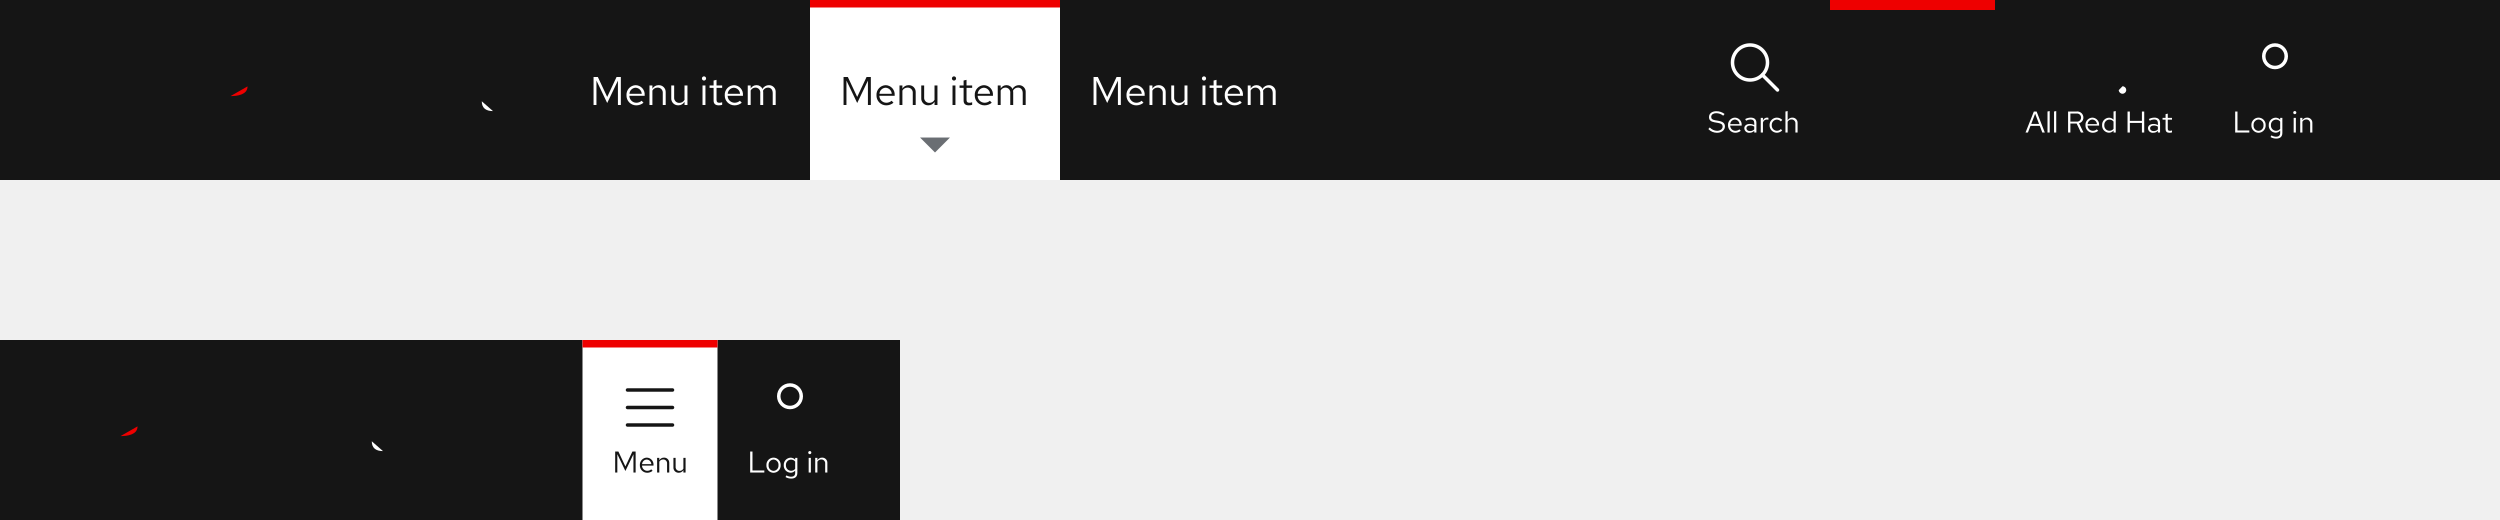
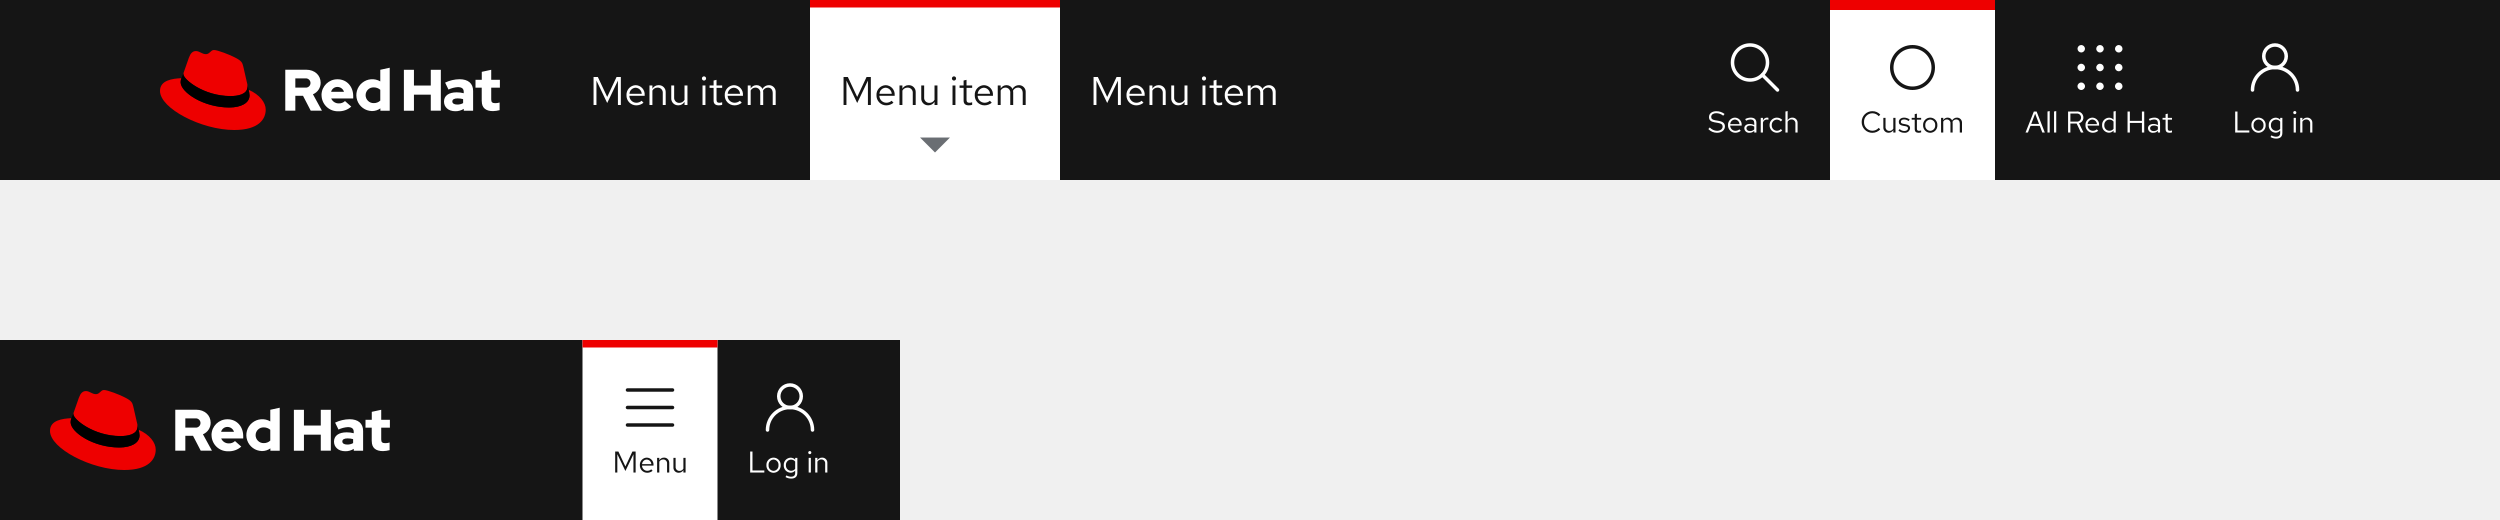
<svg xmlns="http://www.w3.org/2000/svg" width="1000" height="208" viewBox="0 0 1000 208">
  <defs>
    <style>.a{fill:#151515;}.b,.d,.e,.g,.h{fill:none;}.c{fill:#fff;}.d,.h{stroke:#fff;stroke-miterlimit:10;}.d,.e{stroke-linecap:round;}.d,.e,.g,.h{stroke-width:1.4px;}.e,.g{stroke:#151515;}.f{fill:#e00;}.i{fill:#6a6e73;}.j{stroke:none;}</style>
  </defs>
-   <path class="a" d="M0,136H360v72H0Z" />
-   <path class="b" d="M299,176h33v18H299Z" />
-   <path class="c" d="M1.068,0H6.732V-.816H1.992V-8.4H1.068ZM7.56-2.928A2.9,2.9,0,0,0,10.4.12a2.9,2.9,0,0,0,2.868-3.048A2.884,2.884,0,0,0,10.4-5.952,2.879,2.879,0,0,0,7.56-2.928Zm4.836.012A2.067,2.067,0,0,1,10.4-.66,2.057,2.057,0,0,1,8.436-2.916,2.075,2.075,0,0,1,10.4-5.184,2.078,2.078,0,0,1,12.4-2.916Zm4.812,3a2.365,2.365,0,0,0,1.86-.852v.96c0,.984-.576,1.5-1.632,1.5a3.813,3.813,0,0,1-1.86-.54l-.372.672a4.558,4.558,0,0,0,2.28.612c1.584,0,2.46-.792,2.46-2.256V-5.856H19.08v.744a2.417,2.417,0,0,0-1.824-.816A2.853,2.853,0,0,0,14.5-2.916,2.835,2.835,0,0,0,17.208.084ZM15.372-2.928a2.081,2.081,0,0,1,2.04-2.232,2.11,2.11,0,0,1,1.656.78v2.916a2.023,2.023,0,0,1-1.656.78A2.092,2.092,0,0,1,15.372-2.928Zm9.54-4.4a.622.622,0,0,0,.624-.636.62.62,0,0,0-.624-.624.62.62,0,0,0-.624.624A.622.622,0,0,0,24.912-7.332Zm.432,1.476h-.876V0h.876ZM27.084,0h.876V-4.32a1.74,1.74,0,0,1,1.536-.9,1.518,1.518,0,0,1,1.572,1.68V0h.876V-3.792a2.041,2.041,0,0,0-2.112-2.16A2.11,2.11,0,0,0,27.96-4.9v-.96h-.876Z" transform="translate(299 189)" />
-   <g transform="translate(307 154)">
-     <path class="d" d="M0,18" />
-     <circle class="d" cx="4.5" cy="4.5" r="4.5" transform="translate(4.5)" />
+   <g transform="translate(-360 -2362)">
+     <g transform="translate(0 2277)">
+       <rect class="a" width="360" height="72" transform="translate(360 221)" />
+       <g transform="translate(-465 5)">
+         <g transform="translate(0 -5)">
+           <rect class="b" width="33" height="18" transform="translate(1124 261)" />
+           <path class="c" d="M1.068,0H6.732V-.816H1.992V-8.4H1.068ZM7.56-2.928A2.9,2.9,0,0,0,10.4.12a2.9,2.9,0,0,0,2.868-3.048A2.884,2.884,0,0,0,10.4-5.952,2.879,2.879,0,0,0,7.56-2.928Zm4.836.012A2.067,2.067,0,0,1,10.4-.66,2.057,2.057,0,0,1,8.436-2.916,2.075,2.075,0,0,1,10.4-5.184,2.078,2.078,0,0,1,12.4-2.916Zm4.812,3a2.365,2.365,0,0,0,1.86-.852v.96c0,.984-.576,1.5-1.632,1.5a3.813,3.813,0,0,1-1.86-.54l-.372.672a4.558,4.558,0,0,0,2.28.612c1.584,0,2.46-.792,2.46-2.256V-5.856H19.08v.744a2.417,2.417,0,0,0-1.824-.816A2.853,2.853,0,0,0,14.5-2.916,2.835,2.835,0,0,0,17.208.084ZM15.372-2.928a2.081,2.081,0,0,1,2.04-2.232,2.11,2.11,0,0,1,1.656.78v2.916a2.023,2.023,0,0,1-1.656.78A2.092,2.092,0,0,1,15.372-2.928Zm9.54-4.4a.622.622,0,0,0,.624-.636.62.62,0,0,0-.624-.624.62.62,0,0,0-.624.624A.622.622,0,0,0,24.912-7.332Zm.432,1.476h-.876V0h.876ZM27.084,0h.876V-4.32a1.74,1.74,0,0,1,1.536-.9,1.518,1.518,0,0,1,1.572,1.68V0h.876V-3.792a2.041,2.041,0,0,0-2.112-2.16A2.11,2.11,0,0,0,27.96-4.9v-.96h-.876Z" transform="translate(1124 274)" />
+         </g>
+         <g transform="translate(1132 234)">
+           <path class="d" d="M0,18a9,9,0,0,1,18,0" />
+           <circle class="d" cx="4.5" cy="4.5" r="4.5" transform="translate(4.5)" />
+         </g>
+       </g>
+       <g transform="translate(-1)">
+         <rect class="c" width="54" height="72" transform="translate(594 221)" />
+         <g transform="translate(-518 5)">
+           <g transform="translate(0 -5)">
+             <rect class="b" width="30" height="18" transform="translate(1124 261)" />
+             <path class="a" d="M5.16-.6,8.376-7.308V0h.876V-8.4H7.968L5.16-2.424,2.352-8.4H1.068V0h.864V-7.332Zm5.784-2.328a2.93,2.93,0,0,0,2.9,3.036,3.373,3.373,0,0,0,2.2-.78l-.552-.6a2.393,2.393,0,0,1-1.608.6,2.108,2.108,0,0,1-2.076-2.076h4.6V-3a2.774,2.774,0,0,0-2.688-2.952A2.859,2.859,0,0,0,10.944-2.928ZM13.7-5.184A1.929,1.929,0,0,1,15.528-3.36h-3.7A1.936,1.936,0,0,1,13.7-5.184ZM17.844,0h.876V-4.32a1.74,1.74,0,0,1,1.536-.9,1.518,1.518,0,0,1,1.572,1.68V0H22.7V-3.792a2.041,2.041,0,0,0-2.112-2.16A2.11,2.11,0,0,0,18.72-4.9v-.96h-.876Zm7.4-5.856h-.876v3.792A2.041,2.041,0,0,0,26.484.1,2.11,2.11,0,0,0,28.356-.96V0h.876V-5.856h-.876v4.32a1.74,1.74,0,0,1-1.536.9,1.518,1.518,0,0,1-1.572-1.68Z" transform="translate(1124 274)" />
+           </g>
+           <g transform="translate(562 -13)">
+             <rect class="b" width="18" height="18" transform="translate(568 247)" />
+             <line class="e" x2="18" transform="translate(568 263)" />
+             <line class="e" x2="18" transform="translate(568 256)" />
+             <line class="e" x2="18" transform="translate(568 249)" />
+           </g>
+         </g>
+         <rect class="f" width="54" height="3" transform="translate(594 221)" />
+       </g>
+       <g transform="translate(379.5 240.5)">
+         <path class="c" d="M304.6,45.822c0,2.644,1.6,3.933,4.489,3.933a11.863,11.863,0,0,0,2.644-.378V46.311a5.616,5.616,0,0,1-1.711.267c-1.2,0-1.644-.378-1.644-1.489V40.378h3.467V37.222h-3.467v-4l-3.778.822v3.178h-2.511v3.156h2.489v5.444Zm-11.778.067c0-.822.822-1.222,2.067-1.222a8.522,8.522,0,0,1,2.244.289v1.6a4.628,4.628,0,0,1-2.356.578c-1.222,0-1.956-.467-1.956-1.244m1.156,3.911a5.931,5.931,0,0,0,3.422-.956V49.6h3.733V41.667c0-3.022-2.022-4.667-5.422-4.667a13.842,13.842,0,0,0-5.778,1.356l1.356,2.778a10.232,10.232,0,0,1,3.733-.978c1.556,0,2.356.6,2.356,1.844v.6a10.872,10.872,0,0,0-2.8-.356c-3.178,0-5.089,1.333-5.089,3.711,0,2.178,1.733,3.844,4.489,3.844m-20.533-.2h4.022V43.178H284.2v6.4h4.022V33.222H284.2v6.289h-6.733V33.222h-4.022Zm-15.311-6.2a3.128,3.128,0,0,1,3.244-3.133,3.937,3.937,0,0,1,2.622.956v4.333a3.693,3.693,0,0,1-2.622,1,3.174,3.174,0,0,1-3.244-3.156m5.911,6.2h3.733V32.4L264,33.222v4.644a6.368,6.368,0,1,0-3.378,11.867h.111a5.658,5.658,0,0,0,3.311-1.067Zm-17.156-9.511a2.747,2.747,0,0,1,2.6,1.956h-5.156a2.568,2.568,0,0,1,2.556-1.956m-6.378,3.333a6.481,6.481,0,0,0,6.733,6.4,7.35,7.35,0,0,0,5.156-1.867l-2.511-2.222a3.352,3.352,0,0,1-2.467.933,3.194,3.194,0,0,1-3.044-1.956h8.8v-.933c0-3.933-2.644-6.756-6.244-6.756a6.351,6.351,0,0,0-6.444,6.244.329.329,0,0,1,.022.156M234,36.667a1.859,1.859,0,1,1,0,3.689h-3.978V36.667Zm-8,12.911h4.022V43.622h3.067l3.089,5.956h4.489l-3.6-6.556a4.96,4.96,0,0,0,3.089-4.6c0-2.933-2.311-5.222-5.778-5.222H226Z" transform="translate(-175.389 -24.811)" />
+         <path class="f" d="M28.722,18.944c2.778,0,6.8-.578,6.8-3.889a4.34,4.34,0,0,0-.067-.756L33.811,7.1c-.378-1.578-.711-2.311-3.489-3.689C28.167,2.3,23.478.5,22.078.5c-1.311,0-1.689,1.667-3.222,1.667-1.489,0-2.578-1.244-3.978-1.244-1.333,0-2.2.911-2.867,2.778,0,0-1.867,5.267-2.111,6.044a1.367,1.367,0,0,0-.044.422c-.022,2.044,8.044,8.756,18.867,8.778m7.222-2.533a11.462,11.462,0,0,1,.378,2.244c0,3.111-3.489,4.844-8.089,4.844-10.4,0-19.489-6.089-19.489-10.111a4.077,4.077,0,0,1,.333-1.622C5.344,11.944.5,12.611.5,16.878c0,7,16.578,15.622,29.689,15.622,10.067,0,12.6-4.556,12.6-8.156,0-2.822-2.444-6.022-6.844-7.933" />
+         <path d="M64.8,48.767a11.462,11.462,0,0,1,.378,2.244c0,3.111-3.489,4.844-8.089,4.844-10.4,0-19.489-6.089-19.489-10.111a4.077,4.077,0,0,1,.333-1.622l.822-2.022a1.367,1.367,0,0,0-.044.422c0,2.044,8.067,8.756,18.867,8.756,2.778,0,6.8-.578,6.8-3.889a4.34,4.34,0,0,0-.067-.756Z" transform="translate(-28.856 -32.356)" />
+       </g>
+     </g>
+     <g transform="translate(0 2141)">
+       <rect class="a" width="1000" height="72" transform="translate(360 221)" />
+       <g transform="translate(129 5)">
+         <g transform="translate(0 -5)">
+           <rect class="b" width="33" height="18" transform="translate(1124 261)" />
+           <path class="c" d="M1.068,0H6.732V-.816H1.992V-8.4H1.068ZM7.56-2.928A2.9,2.9,0,0,0,10.4.12a2.9,2.9,0,0,0,2.868-3.048A2.884,2.884,0,0,0,10.4-5.952,2.879,2.879,0,0,0,7.56-2.928Zm4.836.012A2.067,2.067,0,0,1,10.4-.66,2.057,2.057,0,0,1,8.436-2.916,2.075,2.075,0,0,1,10.4-5.184,2.078,2.078,0,0,1,12.4-2.916Zm4.812,3a2.365,2.365,0,0,0,1.86-.852v.96c0,.984-.576,1.5-1.632,1.5a3.813,3.813,0,0,1-1.86-.54l-.372.672a4.558,4.558,0,0,0,2.28.612c1.584,0,2.46-.792,2.46-2.256V-5.856H19.08v.744a2.417,2.417,0,0,0-1.824-.816A2.853,2.853,0,0,0,14.5-2.916,2.835,2.835,0,0,0,17.208.084ZM15.372-2.928a2.081,2.081,0,0,1,2.04-2.232,2.11,2.11,0,0,1,1.656.78v2.916a2.023,2.023,0,0,1-1.656.78A2.092,2.092,0,0,1,15.372-2.928Zm9.54-4.4a.622.622,0,0,0,.624-.636.62.62,0,0,0-.624-.624.62.62,0,0,0-.624.624A.622.622,0,0,0,24.912-7.332Zm.432,1.476h-.876V0h.876ZM27.084,0h.876V-4.32a1.74,1.74,0,0,1,1.536-.9,1.518,1.518,0,0,1,1.572,1.68V0h.876V-3.792a2.041,2.041,0,0,0-2.112-2.16A2.11,2.11,0,0,0,27.96-4.9v-.96h-.876Z" transform="translate(1124 274)" />
+         </g>
+         <g transform="translate(1132 234)">
+           <path class="d" d="M0,18a9,9,0,0,1,18,0" />
+           <circle class="d" cx="4.5" cy="4.5" r="4.5" transform="translate(4.5)" />
+         </g>
+       </g>
+       <g transform="translate(46 5)">
+         <g transform="translate(0 -5)">
+           <rect class="b" width="59" height="18" transform="translate(1124 261)" />
+           <path class="c" d="M.216,0h.96L2.184-2.64H5.916l1,2.64H7.92L4.644-8.4H3.54ZM2.5-3.432l1.56-4.08,1.56,4.08ZM9.876-8.58,9-8.4V0h.876Zm2.616,0-.876.18V0h.876ZM17.232,0h.924V-3.588h2.508L22.368,0h1.02L21.612-3.708a2.282,2.282,0,0,0,1.74-2.268A2.412,2.412,0,0,0,20.676-8.4H17.232ZM20.6-7.584a1.618,1.618,0,0,1,1.824,1.62A1.61,1.61,0,0,1,20.6-4.356H18.156V-7.584ZM24.18-2.928a2.93,2.93,0,0,0,2.9,3.036,3.373,3.373,0,0,0,2.2-.78l-.552-.6a2.393,2.393,0,0,1-1.608.6,2.108,2.108,0,0,1-2.076-2.076h4.6V-3a2.774,2.774,0,0,0-2.688-2.952A2.859,2.859,0,0,0,24.18-2.928Zm2.76-2.256A1.929,1.929,0,0,1,28.764-3.36h-3.7A1.936,1.936,0,0,1,26.94-5.184ZM35.424,0H36.3V-8.58l-.888.18v3.276a2.4,2.4,0,0,0-1.812-.8,2.853,2.853,0,0,0-2.76,3.012,2.835,2.835,0,0,0,2.712,3,2.354,2.354,0,0,0,1.872-.876ZM31.716-2.928a2.081,2.081,0,0,1,2.04-2.232,2.11,2.11,0,0,1,1.656.78v2.916a2.023,2.023,0,0,1-1.656.78A2.092,2.092,0,0,1,31.716-2.928ZM41.016,0h.924V-3.816h4.824V0h.924V-8.4h-.924v3.756H41.94V-8.4h-.924ZM51.3.108a2.491,2.491,0,0,0,1.86-.78V0h.864V-3.888c0-1.356-.84-2.064-2.268-2.064a4.9,4.9,0,0,0-2.208.564l.336.672a3.778,3.778,0,0,1,1.764-.5c.984,0,1.512.468,1.512,1.452v.792a3.512,3.512,0,0,0-1.776-.444c-1.272,0-2.2.648-2.2,1.728A1.888,1.888,0,0,0,51.3.108ZM50.028-1.7c0-.684.624-1.092,1.476-1.092a3.039,3.039,0,0,1,1.656.432v1.128a2.337,2.337,0,0,1-1.68.672C50.628-.564,50.028-1.02,50.028-1.7Zm6.2.384c0,.912.516,1.428,1.536,1.428A3.535,3.535,0,0,0,58.8-.048v-.78a2.161,2.161,0,0,1-.828.156c-.624,0-.864-.252-.864-.876V-5.136H58.8v-.72H57.108V-7.548l-.876.2v1.488H55.02v.72h1.212Z" transform="translate(1124 274)" />
+         </g>
+         <path class="c" d="M18,16.5A1.5,1.5,0,1,1,16.5,15,1.538,1.538,0,0,1,18,16.5ZM9,15a1.5,1.5,0,1,0,1.5,1.5A1.538,1.538,0,0,0,9,15ZM1.5,15a1.5,1.5,0,0,0,0,3,1.5,1.5,0,0,0,0-3Zm15-7.5A1.5,1.5,0,1,0,18,9,1.538,1.538,0,0,0,16.5,7.5ZM9,7.5A1.5,1.5,0,1,0,10.5,9,1.538,1.538,0,0,0,9,7.5Zm-7.5,0a1.5,1.5,0,0,0,0,3,1.5,1.5,0,0,0,0-3ZM16.5,0A1.538,1.538,0,0,0,15,1.5a1.5,1.5,0,0,0,3,0A1.538,1.538,0,0,0,16.5,0ZM9,0A1.538,1.538,0,0,0,7.5,1.5a1.5,1.5,0,0,0,3,0A1.538,1.538,0,0,0,9,0ZM1.5,0A1.538,1.538,0,0,0,0,1.5,1.538,1.538,0,0,0,1.5,3,1.538,1.538,0,0,0,3,1.5,1.538,1.538,0,0,0,1.5,0Z" transform="translate(1145 234)" />
+       </g>
+       <g transform="translate(98)">
+         <rect class="c" width="66" height="72" transform="translate(994 221)" />
+         <g transform="translate(-118 5)">
+           <g transform="translate(0 -5)">
+             <rect class="b" width="42" height="18" transform="translate(1124 261)" />
+             <path class="a" d="M4.968-.708A3.363,3.363,0,0,1,1.608-4.2,3.359,3.359,0,0,1,4.944-7.692,3.367,3.367,0,0,1,7.5-6.516l.612-.636a4.2,4.2,0,0,0-3.168-1.38A4.257,4.257,0,0,0,.672-4.2,4.257,4.257,0,0,0,4.944.132a4.243,4.243,0,0,0,3.144-1.38l-.6-.612A3.291,3.291,0,0,1,4.968-.708Zm5.244-5.148H9.336v3.792A2.041,2.041,0,0,0,11.448.1,2.11,2.11,0,0,0,13.32-.96V0H14.2V-5.856H13.32v4.32a1.74,1.74,0,0,1-1.536.9,1.518,1.518,0,0,1-1.572-1.68Zm5.16,5.04A3.247,3.247,0,0,0,17.76.108,2.033,2.033,0,0,0,20.028-1.7c.012-.888-.552-1.368-1.7-1.572l-.972-.18c-.72-.132-1.02-.336-1.02-.84,0-.576.54-.936,1.272-.936a2.957,2.957,0,0,1,1.812.66l.468-.6a3.644,3.644,0,0,0-2.244-.78c-1.236,0-2.112.72-2.112,1.716,0,.876.564,1.344,1.656,1.536l.972.168c.732.132,1.044.384,1.044.876C19.2-1.08,18.672-.6,17.724-.6a2.622,2.622,0,0,1-1.848-.768Zm6.516-.5c0,.912.516,1.428,1.536,1.428a3.535,3.535,0,0,0,1.032-.156v-.78a2.161,2.161,0,0,1-.828.156c-.624,0-.864-.252-.864-.876V-5.136h1.692v-.72H22.764V-7.548l-.876.2v1.488H20.676v.72h1.212Zm3.348-1.608A2.9,2.9,0,0,0,28.08.12a2.9,2.9,0,0,0,2.868-3.048A2.884,2.884,0,0,0,28.08-5.952,2.879,2.879,0,0,0,25.236-2.928Zm4.836.012A2.067,2.067,0,0,1,28.08-.66a2.057,2.057,0,0,1-1.968-2.256A2.075,2.075,0,0,1,28.08-5.184,2.078,2.078,0,0,1,30.072-2.916ZM32.424,0H33.3V-4.356a1.628,1.628,0,0,1,1.428-.864A1.455,1.455,0,0,1,36.18-3.564V0h.876V-3.78a2.429,2.429,0,0,0-.048-.516,1.647,1.647,0,0,1,1.464-.924c.912,0,1.44.648,1.44,1.656V0H40.8V-3.78a2,2,0,0,0-2-2.172,2.186,2.186,0,0,0-1.956,1.14,1.92,1.92,0,0,0-1.788-1.14A2,2,0,0,0,33.3-4.944v-.912h-.876Z" transform="translate(1124 274)" />
+           </g>
+           <g class="g" transform="translate(1136 234)">
+             <circle class="j" cx="9" cy="9" r="9" />
+             <circle class="b" cx="9" cy="9" r="8.3" />
+           </g>
+         </g>
+         <rect class="f" width="66" height="4" transform="translate(994 221)" />
+       </g>
+       <g transform="translate(-71 5)">
+         <g transform="translate(-10 -5)">
+           <rect class="b" width="37" height="18" transform="translate(1124 261)" />
+           <path class="c" d="M.336-1.38A4.739,4.739,0,0,0,3.768.12c2.064,0,3.2-1.188,3.2-2.532,0-1.236-.72-1.932-2.556-2.256L3.072-4.9c-1.032-.18-1.584-.5-1.584-1.332,0-1.044,1.008-1.5,2-1.5a4.452,4.452,0,0,1,2.8,1.02l.54-.7a5.318,5.318,0,0,0-3.312-1.1C1.98-8.508.6-7.74.6-6.156c0,1.188.708,1.824,2.22,2.088l1.356.228c1.356.24,1.872.636,1.872,1.476,0,.936-.864,1.692-2.244,1.692A4.044,4.044,0,0,1,.912-2.028ZM8.208-2.928a2.93,2.93,0,0,0,2.9,3.036,3.373,3.373,0,0,0,2.2-.78l-.552-.6a2.393,2.393,0,0,1-1.608.6A2.108,2.108,0,0,1,9.072-2.748h4.6V-3A2.774,2.774,0,0,0,10.98-5.952,2.859,2.859,0,0,0,8.208-2.928Zm2.76-2.256A1.929,1.929,0,0,1,12.792-3.36H9.1A1.936,1.936,0,0,1,10.968-5.184ZM16.836.108a2.491,2.491,0,0,0,1.86-.78V0h.864V-3.888c0-1.356-.84-2.064-2.268-2.064a4.9,4.9,0,0,0-2.208.564l.336.672a3.778,3.778,0,0,1,1.764-.5c.984,0,1.512.468,1.512,1.452v.792A3.512,3.512,0,0,0,16.92-3.42c-1.272,0-2.2.648-2.2,1.728A1.888,1.888,0,0,0,16.836.108ZM15.564-1.7c0-.684.624-1.092,1.476-1.092a3.039,3.039,0,0,1,1.656.432v1.128a2.337,2.337,0,0,1-1.68.672C16.164-.564,15.564-1.02,15.564-1.7ZM21.3,0h.876V-4.008A1.647,1.647,0,0,1,23.748-5.2a2.076,2.076,0,0,1,.612.108V-5.88a1.723,1.723,0,0,0-.552-.084,1.741,1.741,0,0,0-1.632,1.272V-5.856H21.3Zm6.444-.684A2.113,2.113,0,0,1,25.7-2.928a2.124,2.124,0,0,1,2.04-2.232,2.237,2.237,0,0,1,1.608.732l.564-.612a3.109,3.109,0,0,0-2.184-.912,2.934,2.934,0,0,0-2.9,3.024,2.945,2.945,0,0,0,2.9,3.036A2.966,2.966,0,0,0,29.88-.84l-.54-.54A2.093,2.093,0,0,1,27.744-.684ZM35.16,0h.876V-3.792a2.041,2.041,0,0,0-2.112-2.16A2.11,2.11,0,0,0,32.052-4.9V-8.58l-.876.18V0h.876V-4.32a1.74,1.74,0,0,1,1.536-.9A1.518,1.518,0,0,1,35.16-3.54Z" transform="translate(1124 274)" />
+         </g>
+         <g transform="translate(1123 233)">
+           <line class="d" x2="6" y2="6" transform="translate(13 13)" />
+           <circle class="h" cx="7" cy="7" r="7" transform="translate(1 1)" />
+         </g>
+       </g>
+       <path class="c" d="M6.88-.8l4.288-8.944V0h1.168V-11.2H10.624L6.88-3.232,3.136-11.2H1.424V0H2.576V-9.776Zm7.712-3.1A3.907,3.907,0,0,0,18.464.144,4.5,4.5,0,0,0,21.392-.9l-.736-.8a3.191,3.191,0,0,1-2.144.8,2.81,2.81,0,0,1-2.768-2.768h6.128V-4a3.7,3.7,0,0,0-3.584-3.936A3.812,3.812,0,0,0,14.592-3.9Zm3.68-3.008A2.572,2.572,0,0,1,20.7-4.48H15.776A2.581,2.581,0,0,1,18.272-6.912ZM23.792,0H24.96V-5.76a2.32,2.32,0,0,1,2.048-1.2,2.023,2.023,0,0,1,2.1,2.24V0h1.168V-5.056a2.722,2.722,0,0,0-2.816-2.88,2.813,2.813,0,0,0-2.5,1.408v-1.28H23.792Zm9.872-7.808H32.5v5.056A2.722,2.722,0,0,0,35.312.128a2.813,2.813,0,0,0,2.5-1.408V0h1.168V-7.808H37.808v5.76a2.32,2.32,0,0,1-2.048,1.2,2.023,2.023,0,0,1-2.1-2.24ZM45.6-9.776a.83.83,0,0,0,.832-.848.826.826,0,0,0-.832-.832.826.826,0,0,0-.832.832A.83.83,0,0,0,45.6-9.776Zm.576,1.968H45.008V0h1.168ZM49.44-1.76c0,1.216.688,1.9,2.048,1.9a4.713,4.713,0,0,0,1.376-.208V-1.1a2.881,2.881,0,0,1-1.1.208c-.832,0-1.152-.336-1.152-1.168V-6.848h2.256v-.96H50.608v-2.256l-1.168.272v1.984H47.824v.96H49.44ZM53.9-3.9A3.907,3.907,0,0,0,57.776.144,4.5,4.5,0,0,0,60.7-.9l-.736-.8a3.191,3.191,0,0,1-2.144.8,2.81,2.81,0,0,1-2.768-2.768h6.128V-4A3.7,3.7,0,0,0,57.6-7.936,3.812,3.812,0,0,0,53.9-3.9Zm3.68-3.008A2.572,2.572,0,0,1,60.016-4.48H55.088A2.581,2.581,0,0,1,57.584-6.912ZM63.1,0h1.168V-5.808a2.171,2.171,0,0,1,1.9-1.152,1.939,1.939,0,0,1,1.936,2.208V0H69.28V-5.04a3.239,3.239,0,0,0-.064-.688A2.2,2.2,0,0,1,71.168-6.96c1.216,0,1.92.864,1.92,2.208V0h1.184V-5.04a2.669,2.669,0,0,0-2.672-2.9,2.915,2.915,0,0,0-2.608,1.52,2.56,2.56,0,0,0-2.384-1.52,2.672,2.672,0,0,0-2.336,1.344V-7.808H63.1Z" transform="translate(796 263)" />
+       <g transform="translate(32)">
+         <rect class="c" width="100" height="72" transform="translate(652 221)" />
+         <path class="i" d="M6,0l6,6H0Z" transform="translate(708 282) rotate(180)" />
+         <path class="a" d="M6.88-.8l4.288-8.944V0h1.168V-11.2H10.624L6.88-3.232,3.136-11.2H1.424V0H2.576V-9.776Zm7.712-3.1A3.907,3.907,0,0,0,18.464.144,4.5,4.5,0,0,0,21.392-.9l-.736-.8a3.191,3.191,0,0,1-2.144.8,2.81,2.81,0,0,1-2.768-2.768h6.128V-4a3.7,3.7,0,0,0-3.584-3.936A3.812,3.812,0,0,0,14.592-3.9Zm3.68-3.008A2.572,2.572,0,0,1,20.7-4.48H15.776A2.581,2.581,0,0,1,18.272-6.912ZM23.792,0H24.96V-5.76a2.32,2.32,0,0,1,2.048-1.2,2.023,2.023,0,0,1,2.1,2.24V0h1.168V-5.056a2.722,2.722,0,0,0-2.816-2.88,2.813,2.813,0,0,0-2.5,1.408v-1.28H23.792Zm9.872-7.808H32.5v5.056A2.722,2.722,0,0,0,35.312.128a2.813,2.813,0,0,0,2.5-1.408V0h1.168V-7.808H37.808v5.76a2.32,2.32,0,0,1-2.048,1.2,2.023,2.023,0,0,1-2.1-2.24ZM45.6-9.776a.83.83,0,0,0,.832-.848.826.826,0,0,0-.832-.832.826.826,0,0,0-.832.832A.83.83,0,0,0,45.6-9.776Zm.576,1.968H45.008V0h1.168ZM49.44-1.76c0,1.216.688,1.9,2.048,1.9a4.713,4.713,0,0,0,1.376-.208V-1.1a2.881,2.881,0,0,1-1.1.208c-.832,0-1.152-.336-1.152-1.168V-6.848h2.256v-.96H50.608v-2.256l-1.168.272v1.984H47.824v.96H49.44ZM53.9-3.9A3.907,3.907,0,0,0,57.776.144,4.5,4.5,0,0,0,60.7-.9l-.736-.8a3.191,3.191,0,0,1-2.144.8,2.81,2.81,0,0,1-2.768-2.768h6.128V-4A3.7,3.7,0,0,0,57.6-7.936,3.812,3.812,0,0,0,53.9-3.9Zm3.68-3.008A2.572,2.572,0,0,1,60.016-4.48H55.088A2.581,2.581,0,0,1,57.584-6.912ZM63.1,0h1.168V-5.808a2.171,2.171,0,0,1,1.9-1.152,1.939,1.939,0,0,1,1.936,2.208V0H69.28V-5.04a3.239,3.239,0,0,0-.064-.688A2.2,2.2,0,0,1,71.168-6.96c1.216,0,1.92.864,1.92,2.208V0h1.184V-5.04a2.669,2.669,0,0,0-2.672-2.9,2.915,2.915,0,0,0-2.608,1.52,2.56,2.56,0,0,0-2.384-1.52,2.672,2.672,0,0,0-2.336,1.344V-7.808H63.1Z" transform="translate(664 263)" />
+         <rect class="f" width="100" height="3" transform="translate(652 221)" />
+       </g>
+       <path class="c" d="M6.88-.8l4.288-8.944V0h1.168V-11.2H10.624L6.88-3.232,3.136-11.2H1.424V0H2.576V-9.776Zm7.712-3.1A3.907,3.907,0,0,0,18.464.144,4.5,4.5,0,0,0,21.392-.9l-.736-.8a3.191,3.191,0,0,1-2.144.8,2.81,2.81,0,0,1-2.768-2.768h6.128V-4a3.7,3.7,0,0,0-3.584-3.936A3.812,3.812,0,0,0,14.592-3.9Zm3.68-3.008A2.572,2.572,0,0,1,20.7-4.48H15.776A2.581,2.581,0,0,1,18.272-6.912ZM23.792,0H24.96V-5.76a2.32,2.32,0,0,1,2.048-1.2,2.023,2.023,0,0,1,2.1,2.24V0h1.168V-5.056a2.722,2.722,0,0,0-2.816-2.88,2.813,2.813,0,0,0-2.5,1.408v-1.28H23.792Zm9.872-7.808H32.5v5.056A2.722,2.722,0,0,0,35.312.128a2.813,2.813,0,0,0,2.5-1.408V0h1.168V-7.808H37.808v5.76a2.32,2.32,0,0,1-2.048,1.2,2.023,2.023,0,0,1-2.1-2.24ZM45.6-9.776a.83.83,0,0,0,.832-.848.826.826,0,0,0-.832-.832.826.826,0,0,0-.832.832A.83.83,0,0,0,45.6-9.776Zm.576,1.968H45.008V0h1.168ZM49.44-1.76c0,1.216.688,1.9,2.048,1.9a4.713,4.713,0,0,0,1.376-.208V-1.1a2.881,2.881,0,0,1-1.1.208c-.832,0-1.152-.336-1.152-1.168V-6.848h2.256v-.96H50.608v-2.256l-1.168.272v1.984H47.824v.96H49.44ZM53.9-3.9A3.907,3.907,0,0,0,57.776.144,4.5,4.5,0,0,0,60.7-.9l-.736-.8a3.191,3.191,0,0,1-2.144.8,2.81,2.81,0,0,1-2.768-2.768h6.128V-4A3.7,3.7,0,0,0,57.6-7.936,3.812,3.812,0,0,0,53.9-3.9Zm3.68-3.008A2.572,2.572,0,0,1,60.016-4.48H55.088A2.581,2.581,0,0,1,57.584-6.912ZM63.1,0h1.168V-5.808a2.171,2.171,0,0,1,1.9-1.152,1.939,1.939,0,0,1,1.936,2.208V0H69.28V-5.04a3.239,3.239,0,0,0-.064-.688A2.2,2.2,0,0,1,71.168-6.96c1.216,0,1.92.864,1.92,2.208V0h1.184V-5.04a2.669,2.669,0,0,0-2.672-2.9,2.915,2.915,0,0,0-2.608,1.52,2.56,2.56,0,0,0-2.384-1.52,2.672,2.672,0,0,0-2.336,1.344V-7.808H63.1Z" transform="translate(596 263)" />
+       <g transform="translate(423.5 240.5)">
+         <path class="c" d="M304.6,45.822c0,2.644,1.6,3.933,4.489,3.933a11.863,11.863,0,0,0,2.644-.378V46.311a5.616,5.616,0,0,1-1.711.267c-1.2,0-1.644-.378-1.644-1.489V40.378h3.467V37.222h-3.467v-4l-3.778.822v3.178h-2.511v3.156h2.489v5.444Zm-11.778.067c0-.822.822-1.222,2.067-1.222a8.522,8.522,0,0,1,2.244.289v1.6a4.628,4.628,0,0,1-2.356.578c-1.222,0-1.956-.467-1.956-1.244m1.156,3.911a5.931,5.931,0,0,0,3.422-.956V49.6h3.733V41.667c0-3.022-2.022-4.667-5.422-4.667a13.842,13.842,0,0,0-5.778,1.356l1.356,2.778a10.232,10.232,0,0,1,3.733-.978c1.556,0,2.356.6,2.356,1.844v.6a10.872,10.872,0,0,0-2.8-.356c-3.178,0-5.089,1.333-5.089,3.711,0,2.178,1.733,3.844,4.489,3.844m-20.533-.2h4.022V43.178H284.2v6.4h4.022V33.222H284.2v6.289h-6.733V33.222h-4.022Zm-15.311-6.2a3.128,3.128,0,0,1,3.244-3.133,3.937,3.937,0,0,1,2.622.956v4.333a3.693,3.693,0,0,1-2.622,1,3.174,3.174,0,0,1-3.244-3.156m5.911,6.2h3.733V32.4L264,33.222v4.644a6.368,6.368,0,1,0-3.378,11.867h.111a5.658,5.658,0,0,0,3.311-1.067Zm-17.156-9.511a2.747,2.747,0,0,1,2.6,1.956h-5.156a2.568,2.568,0,0,1,2.556-1.956m-6.378,3.333a6.481,6.481,0,0,0,6.733,6.4,7.35,7.35,0,0,0,5.156-1.867l-2.511-2.222a3.352,3.352,0,0,1-2.467.933,3.194,3.194,0,0,1-3.044-1.956h8.8v-.933c0-3.933-2.644-6.756-6.244-6.756a6.351,6.351,0,0,0-6.444,6.244.329.329,0,0,1,.022.156M234,36.667a1.859,1.859,0,1,1,0,3.689h-3.978V36.667Zm-8,12.911h4.022V43.622h3.067l3.089,5.956h4.489l-3.6-6.556a4.96,4.96,0,0,0,3.089-4.6c0-2.933-2.311-5.222-5.778-5.222H226Z" transform="translate(-175.389 -24.811)" />
+         <path class="f" d="M28.722,18.944c2.778,0,6.8-.578,6.8-3.889a4.34,4.34,0,0,0-.067-.756L33.811,7.1c-.378-1.578-.711-2.311-3.489-3.689C28.167,2.3,23.478.5,22.078.5c-1.311,0-1.689,1.667-3.222,1.667-1.489,0-2.578-1.244-3.978-1.244-1.333,0-2.2.911-2.867,2.778,0,0-1.867,5.267-2.111,6.044a1.367,1.367,0,0,0-.044.422c-.022,2.044,8.044,8.756,18.867,8.778m7.222-2.533a11.462,11.462,0,0,1,.378,2.244c0,3.111-3.489,4.844-8.089,4.844-10.4,0-19.489-6.089-19.489-10.111a4.077,4.077,0,0,1,.333-1.622C5.344,11.944.5,12.611.5,16.878c0,7,16.578,15.622,29.689,15.622,10.067,0,12.6-4.556,12.6-8.156,0-2.822-2.444-6.022-6.844-7.933" />
+         <path d="M64.8,48.767a11.462,11.462,0,0,1,.378,2.244c0,3.111-3.489,4.844-8.089,4.844-10.4,0-19.489-6.089-19.489-10.111a4.077,4.077,0,0,1,.333-1.622l.822-2.022a1.367,1.367,0,0,0-.044.422c0,2.044,8.067,8.756,18.867,8.756,2.778,0,6.8-.578,6.8-3.889a4.34,4.34,0,0,0-.067-.756Z" transform="translate(-28.856 -32.356)" />
+       </g>
+     </g>
  </g>
-   <path class="c" d="M233,136h54v72H233Z" />
-   <path class="b" d="M245,176h30v18H245Z" />
-   <path class="a" d="M5.16-.6,8.376-7.308V0h.876V-8.4H7.968L5.16-2.424,2.352-8.4H1.068V0h.864V-7.332Zm5.784-2.328a2.93,2.93,0,0,0,2.9,3.036,3.373,3.373,0,0,0,2.2-.78l-.552-.6a2.393,2.393,0,0,1-1.608.6,2.108,2.108,0,0,1-2.076-2.076h4.6V-3a2.774,2.774,0,0,0-2.688-2.952A2.859,2.859,0,0,0,10.944-2.928ZM13.7-5.184A1.929,1.929,0,0,1,15.528-3.36h-3.7A1.936,1.936,0,0,1,13.7-5.184ZM17.844,0h.876V-4.32a1.74,1.74,0,0,1,1.536-.9,1.518,1.518,0,0,1,1.572,1.68V0H22.7V-3.792a2.041,2.041,0,0,0-2.112-2.16A2.11,2.11,0,0,0,18.72-4.9v-.96h-.876Zm7.4-5.856h-.876v3.792A2.041,2.041,0,0,0,26.484.1,2.11,2.11,0,0,0,28.356-.96V0h.876V-5.856h-.876v4.32a1.74,1.74,0,0,1-1.536.9,1.518,1.518,0,0,1-1.572-1.68Z" transform="translate(245 189)" />
-   <path class="b" d="M251,154h18v18H251Z" />
-   <path class="e" d="M251,170h18m-18-7h18m-18-7h18" />
-   <path class="f" d="M233,136h54v3H233Z" />
-   <path class="c" d="M148.71,176.51c0,2.65,1.6,3.93,4.49,3.93" />
-   <path class="f" d="M48.22,174.44c2.78,0,6.8-.57,6.8-3.89" />
-   <path d="M55.44,171.91" />
-   <path class="a" d="M0,0H1000V72H0Z" />
-   <path class="b" d="M893,40h33V58H893Z" />
-   <path class="c" d="M1.068,0H6.732V-.816H1.992V-8.4H1.068ZM7.56-2.928A2.9,2.9,0,0,0,10.4.12a2.9,2.9,0,0,0,2.868-3.048A2.884,2.884,0,0,0,10.4-5.952,2.879,2.879,0,0,0,7.56-2.928Zm4.836.012A2.067,2.067,0,0,1,10.4-.66,2.057,2.057,0,0,1,8.436-2.916,2.075,2.075,0,0,1,10.4-5.184,2.078,2.078,0,0,1,12.4-2.916Zm4.812,3a2.365,2.365,0,0,0,1.86-.852v.96c0,.984-.576,1.5-1.632,1.5a3.813,3.813,0,0,1-1.86-.54l-.372.672a4.558,4.558,0,0,0,2.28.612c1.584,0,2.46-.792,2.46-2.256V-5.856H19.08v.744a2.417,2.417,0,0,0-1.824-.816A2.853,2.853,0,0,0,14.5-2.916,2.835,2.835,0,0,0,17.208.084ZM15.372-2.928a2.081,2.081,0,0,1,2.04-2.232,2.11,2.11,0,0,1,1.656.78v2.916a2.023,2.023,0,0,1-1.656.78A2.092,2.092,0,0,1,15.372-2.928Zm9.54-4.4a.622.622,0,0,0,.624-.636.62.62,0,0,0-.624-.624.62.62,0,0,0-.624.624A.622.622,0,0,0,24.912-7.332Zm.432,1.476h-.876V0h.876ZM27.084,0h.876V-4.32a1.74,1.74,0,0,1,1.536-.9,1.518,1.518,0,0,1,1.572,1.68V0h.876V-3.792a2.041,2.041,0,0,0-2.112-2.16A2.11,2.11,0,0,0,27.96-4.9v-.96h-.876Z" transform="translate(893 53)" />
-   <g transform="translate(901 18)">
-     <path class="d" d="M0,18" />
-     <circle class="d" cx="4.5" cy="4.5" r="4.5" transform="translate(4.5)" />
-   </g>
-   <path class="b" d="M810,40h59V58H810Z" />
-   <path class="c" d="M.216,0h.96L2.184-2.64H5.916l1,2.64H7.92L4.644-8.4H3.54ZM2.5-3.432l1.56-4.08,1.56,4.08ZM9.876-8.58,9-8.4V0h.876Zm2.616,0-.876.18V0h.876ZM17.232,0h.924V-3.588h2.508L22.368,0h1.02L21.612-3.708a2.282,2.282,0,0,0,1.74-2.268A2.412,2.412,0,0,0,20.676-8.4H17.232ZM20.6-7.584a1.618,1.618,0,0,1,1.824,1.62A1.61,1.61,0,0,1,20.6-4.356H18.156V-7.584ZM24.18-2.928a2.93,2.93,0,0,0,2.9,3.036,3.373,3.373,0,0,0,2.2-.78l-.552-.6a2.393,2.393,0,0,1-1.608.6,2.108,2.108,0,0,1-2.076-2.076h4.6V-3a2.774,2.774,0,0,0-2.688-2.952A2.859,2.859,0,0,0,24.18-2.928Zm2.76-2.256A1.929,1.929,0,0,1,28.764-3.36h-3.7A1.936,1.936,0,0,1,26.94-5.184ZM35.424,0H36.3V-8.58l-.888.18v3.276a2.4,2.4,0,0,0-1.812-.8,2.853,2.853,0,0,0-2.76,3.012,2.835,2.835,0,0,0,2.712,3,2.354,2.354,0,0,0,1.872-.876ZM31.716-2.928a2.081,2.081,0,0,1,2.04-2.232,2.11,2.11,0,0,1,1.656.78v2.916a2.023,2.023,0,0,1-1.656.78A2.092,2.092,0,0,1,31.716-2.928ZM41.016,0h.924V-3.816h4.824V0h.924V-8.4h-.924v3.756H41.94V-8.4h-.924ZM51.3.108a2.491,2.491,0,0,0,1.86-.78V0h.864V-3.888c0-1.356-.84-2.064-2.268-2.064a4.9,4.9,0,0,0-2.208.564l.336.672a3.778,3.778,0,0,1,1.764-.5c.984,0,1.512.468,1.512,1.452v.792a3.512,3.512,0,0,0-1.776-.444c-1.272,0-2.2.648-2.2,1.728A1.888,1.888,0,0,0,51.3.108ZM50.028-1.7c0-.684.624-1.092,1.476-1.092a3.039,3.039,0,0,1,1.656.432v1.128a2.337,2.337,0,0,1-1.68.672C50.628-.564,50.028-1.02,50.028-1.7Zm6.2.384c0,.912.516,1.428,1.536,1.428A3.535,3.535,0,0,0,58.8-.048v-.78a2.161,2.161,0,0,1-.828.156c-.624,0-.864-.252-.864-.876V-5.136H58.8v-.72H57.108V-7.548l-.876.2v1.488H55.02v.72h1.212Z" transform="translate(810 53)" />
-   <path class="c" d="M849,34.5a1.5,1.5,0,1,1-1.5,1.54" />
-   <path class="b" d="M744,40h42V58H744Z" />
-   <path class="a" d="M4.968-.708A3.363,3.363,0,0,1,1.608-4.2,3.359,3.359,0,0,1,4.944-7.692,3.367,3.367,0,0,1,7.5-6.516l.612-.636a4.2,4.2,0,0,0-3.168-1.38A4.257,4.257,0,0,0,.672-4.2,4.257,4.257,0,0,0,4.944.132a4.243,4.243,0,0,0,3.144-1.38l-.6-.612A3.291,3.291,0,0,1,4.968-.708Zm5.244-5.148H9.336v3.792A2.041,2.041,0,0,0,11.448.1,2.11,2.11,0,0,0,13.32-.96V0H14.2V-5.856H13.32v4.32a1.74,1.74,0,0,1-1.536.9,1.518,1.518,0,0,1-1.572-1.68Zm5.16,5.04A3.247,3.247,0,0,0,17.76.108,2.033,2.033,0,0,0,20.028-1.7c.012-.888-.552-1.368-1.7-1.572l-.972-.18c-.72-.132-1.02-.336-1.02-.84,0-.576.54-.936,1.272-.936a2.957,2.957,0,0,1,1.812.66l.468-.6a3.644,3.644,0,0,0-2.244-.78c-1.236,0-2.112.72-2.112,1.716,0,.876.564,1.344,1.656,1.536l.972.168c.732.132,1.044.384,1.044.876C19.2-1.08,18.672-.6,17.724-.6a2.622,2.622,0,0,1-1.848-.768Zm6.516-.5c0,.912.516,1.428,1.536,1.428a3.535,3.535,0,0,0,1.032-.156v-.78a2.161,2.161,0,0,1-.828.156c-.624,0-.864-.252-.864-.876V-5.136h1.692v-.72H22.764V-7.548l-.876.2v1.488H20.676v.72h1.212Zm3.348-1.608A2.9,2.9,0,0,0,28.08.12a2.9,2.9,0,0,0,2.868-3.048A2.884,2.884,0,0,0,28.08-5.952,2.879,2.879,0,0,0,25.236-2.928Zm4.836.012A2.067,2.067,0,0,1,28.08-.66a2.057,2.057,0,0,1-1.968-2.256A2.075,2.075,0,0,1,28.08-5.184,2.078,2.078,0,0,1,30.072-2.916ZM32.424,0H33.3V-4.356a1.628,1.628,0,0,1,1.428-.864A1.455,1.455,0,0,1,36.18-3.564V0h.876V-3.78a2.429,2.429,0,0,0-.048-.516,1.647,1.647,0,0,1,1.464-.924c.912,0,1.44.648,1.44,1.656V0H40.8V-3.78a2,2,0,0,0-2-2.172,2.186,2.186,0,0,0-1.956,1.14,1.92,1.92,0,0,0-1.788-1.14A2,2,0,0,0,33.3-4.944v-.912h-.876Z" transform="translate(744 53)" />
-   <g class="g" transform="translate(756 18)">
-     <circle class="j" cx="9" cy="9" r="9" />
-     <circle class="b" cx="9" cy="9" r="8.3" />
-   </g>
-   <path class="f" d="M732,0h66V4H732Z" />
-   <path class="b" d="M683,40h37V58H683Z" />
-   <path class="c" d="M.336-1.38A4.739,4.739,0,0,0,3.768.12c2.064,0,3.2-1.188,3.2-2.532,0-1.236-.72-1.932-2.556-2.256L3.072-4.9c-1.032-.18-1.584-.5-1.584-1.332,0-1.044,1.008-1.5,2-1.5a4.452,4.452,0,0,1,2.8,1.02l.54-.7a5.318,5.318,0,0,0-3.312-1.1C1.98-8.508.6-7.74.6-6.156c0,1.188.708,1.824,2.22,2.088l1.356.228c1.356.24,1.872.636,1.872,1.476,0,.936-.864,1.692-2.244,1.692A4.044,4.044,0,0,1,.912-2.028ZM8.208-2.928a2.93,2.93,0,0,0,2.9,3.036,3.373,3.373,0,0,0,2.2-.78l-.552-.6a2.393,2.393,0,0,1-1.608.6A2.108,2.108,0,0,1,9.072-2.748h4.6V-3A2.774,2.774,0,0,0,10.98-5.952,2.859,2.859,0,0,0,8.208-2.928Zm2.76-2.256A1.929,1.929,0,0,1,12.792-3.36H9.1A1.936,1.936,0,0,1,10.968-5.184ZM16.836.108a2.491,2.491,0,0,0,1.86-.78V0h.864V-3.888c0-1.356-.84-2.064-2.268-2.064a4.9,4.9,0,0,0-2.208.564l.336.672a3.778,3.778,0,0,1,1.764-.5c.984,0,1.512.468,1.512,1.452v.792A3.512,3.512,0,0,0,16.92-3.42c-1.272,0-2.2.648-2.2,1.728A1.888,1.888,0,0,0,16.836.108ZM15.564-1.7c0-.684.624-1.092,1.476-1.092a3.039,3.039,0,0,1,1.656.432v1.128a2.337,2.337,0,0,1-1.68.672C16.164-.564,15.564-1.02,15.564-1.7ZM21.3,0h.876V-4.008A1.647,1.647,0,0,1,23.748-5.2a2.076,2.076,0,0,1,.612.108V-5.88a1.723,1.723,0,0,0-.552-.084,1.741,1.741,0,0,0-1.632,1.272V-5.856H21.3Zm6.444-.684A2.113,2.113,0,0,1,25.7-2.928a2.124,2.124,0,0,1,2.04-2.232,2.237,2.237,0,0,1,1.608.732l.564-.612a3.109,3.109,0,0,0-2.184-.912,2.934,2.934,0,0,0-2.9,3.024,2.945,2.945,0,0,0,2.9,3.036A2.966,2.966,0,0,0,29.88-.84l-.54-.54A2.093,2.093,0,0,1,27.744-.684ZM35.16,0h.876V-3.792a2.041,2.041,0,0,0-2.112-2.16A2.11,2.11,0,0,0,32.052-4.9V-8.58l-.876.18V0h.876V-4.32a1.74,1.74,0,0,1,1.536-.9A1.518,1.518,0,0,1,35.16-3.54Z" transform="translate(683 53)" />
-   <g transform="translate(692 17)">
-     <path class="d" d="M13,13l6,6" />
-     <circle class="h" cx="7" cy="7" r="7" transform="translate(1 1)" />
-   </g>
-   <path class="c" d="M6.88-.8l4.288-8.944V0h1.168V-11.2H10.624L6.88-3.232,3.136-11.2H1.424V0H2.576V-9.776Zm7.712-3.1A3.907,3.907,0,0,0,18.464.144,4.5,4.5,0,0,0,21.392-.9l-.736-.8a3.191,3.191,0,0,1-2.144.8,2.81,2.81,0,0,1-2.768-2.768h6.128V-4a3.7,3.7,0,0,0-3.584-3.936A3.812,3.812,0,0,0,14.592-3.9Zm3.68-3.008A2.572,2.572,0,0,1,20.7-4.48H15.776A2.581,2.581,0,0,1,18.272-6.912ZM23.792,0H24.96V-5.76a2.32,2.32,0,0,1,2.048-1.2,2.023,2.023,0,0,1,2.1,2.24V0h1.168V-5.056a2.722,2.722,0,0,0-2.816-2.88,2.813,2.813,0,0,0-2.5,1.408v-1.28H23.792Zm9.872-7.808H32.5v5.056A2.722,2.722,0,0,0,35.312.128a2.813,2.813,0,0,0,2.5-1.408V0h1.168V-7.808H37.808v5.76a2.32,2.32,0,0,1-2.048,1.2,2.023,2.023,0,0,1-2.1-2.24ZM45.6-9.776a.83.83,0,0,0,.832-.848.826.826,0,0,0-.832-.832.826.826,0,0,0-.832.832A.83.83,0,0,0,45.6-9.776Zm.576,1.968H45.008V0h1.168ZM49.44-1.76c0,1.216.688,1.9,2.048,1.9a4.713,4.713,0,0,0,1.376-.208V-1.1a2.881,2.881,0,0,1-1.1.208c-.832,0-1.152-.336-1.152-1.168V-6.848h2.256v-.96H50.608v-2.256l-1.168.272v1.984H47.824v.96H49.44ZM53.9-3.9A3.907,3.907,0,0,0,57.776.144,4.5,4.5,0,0,0,60.7-.9l-.736-.8a3.191,3.191,0,0,1-2.144.8,2.81,2.81,0,0,1-2.768-2.768h6.128V-4A3.7,3.7,0,0,0,57.6-7.936,3.812,3.812,0,0,0,53.9-3.9Zm3.68-3.008A2.572,2.572,0,0,1,60.016-4.48H55.088A2.581,2.581,0,0,1,57.584-6.912ZM63.1,0h1.168V-5.808a2.171,2.171,0,0,1,1.9-1.152,1.939,1.939,0,0,1,1.936,2.208V0H69.28V-5.04a3.239,3.239,0,0,0-.064-.688A2.2,2.2,0,0,1,71.168-6.96c1.216,0,1.92.864,1.92,2.208V0h1.184V-5.04a2.669,2.669,0,0,0-2.672-2.9,2.915,2.915,0,0,0-2.608,1.52,2.56,2.56,0,0,0-2.384-1.52,2.672,2.672,0,0,0-2.336,1.344V-7.808H63.1Z" transform="translate(436 42)" />
-   <path class="c" d="M324,0H424V72H324Z" />
-   <path class="i" d="M374,61l-6-6h12Z" />
-   <path class="a" d="M6.88-.8l4.288-8.944V0h1.168V-11.2H10.624L6.88-3.232,3.136-11.2H1.424V0H2.576V-9.776Zm7.712-3.1A3.907,3.907,0,0,0,18.464.144,4.5,4.5,0,0,0,21.392-.9l-.736-.8a3.191,3.191,0,0,1-2.144.8,2.81,2.81,0,0,1-2.768-2.768h6.128V-4a3.7,3.7,0,0,0-3.584-3.936A3.812,3.812,0,0,0,14.592-3.9Zm3.68-3.008A2.572,2.572,0,0,1,20.7-4.48H15.776A2.581,2.581,0,0,1,18.272-6.912ZM23.792,0H24.96V-5.76a2.32,2.32,0,0,1,2.048-1.2,2.023,2.023,0,0,1,2.1,2.24V0h1.168V-5.056a2.722,2.722,0,0,0-2.816-2.88,2.813,2.813,0,0,0-2.5,1.408v-1.28H23.792Zm9.872-7.808H32.5v5.056A2.722,2.722,0,0,0,35.312.128a2.813,2.813,0,0,0,2.5-1.408V0h1.168V-7.808H37.808v5.76a2.32,2.32,0,0,1-2.048,1.2,2.023,2.023,0,0,1-2.1-2.24ZM45.6-9.776a.83.83,0,0,0,.832-.848.826.826,0,0,0-.832-.832.826.826,0,0,0-.832.832A.83.83,0,0,0,45.6-9.776Zm.576,1.968H45.008V0h1.168ZM49.44-1.76c0,1.216.688,1.9,2.048,1.9a4.713,4.713,0,0,0,1.376-.208V-1.1a2.881,2.881,0,0,1-1.1.208c-.832,0-1.152-.336-1.152-1.168V-6.848h2.256v-.96H50.608v-2.256l-1.168.272v1.984H47.824v.96H49.44ZM53.9-3.9A3.907,3.907,0,0,0,57.776.144,4.5,4.5,0,0,0,60.7-.9l-.736-.8a3.191,3.191,0,0,1-2.144.8,2.81,2.81,0,0,1-2.768-2.768h6.128V-4A3.7,3.7,0,0,0,57.6-7.936,3.812,3.812,0,0,0,53.9-3.9Zm3.68-3.008A2.572,2.572,0,0,1,60.016-4.48H55.088A2.581,2.581,0,0,1,57.584-6.912ZM63.1,0h1.168V-5.808a2.171,2.171,0,0,1,1.9-1.152,1.939,1.939,0,0,1,1.936,2.208V0H69.28V-5.04a3.239,3.239,0,0,0-.064-.688A2.2,2.2,0,0,1,71.168-6.96c1.216,0,1.92.864,1.92,2.208V0h1.184V-5.04a2.669,2.669,0,0,0-2.672-2.9,2.915,2.915,0,0,0-2.608,1.52,2.56,2.56,0,0,0-2.384-1.52,2.672,2.672,0,0,0-2.336,1.344V-7.808H63.1Z" transform="translate(336 42)" />
-   <path class="f" d="M324,0H424V3H324Z" />
-   <path class="c" d="M6.88-.8l4.288-8.944V0h1.168V-11.2H10.624L6.88-3.232,3.136-11.2H1.424V0H2.576V-9.776Zm7.712-3.1A3.907,3.907,0,0,0,18.464.144,4.5,4.5,0,0,0,21.392-.9l-.736-.8a3.191,3.191,0,0,1-2.144.8,2.81,2.81,0,0,1-2.768-2.768h6.128V-4a3.7,3.7,0,0,0-3.584-3.936A3.812,3.812,0,0,0,14.592-3.9Zm3.68-3.008A2.572,2.572,0,0,1,20.7-4.48H15.776A2.581,2.581,0,0,1,18.272-6.912ZM23.792,0H24.96V-5.76a2.32,2.32,0,0,1,2.048-1.2,2.023,2.023,0,0,1,2.1,2.24V0h1.168V-5.056a2.722,2.722,0,0,0-2.816-2.88,2.813,2.813,0,0,0-2.5,1.408v-1.28H23.792Zm9.872-7.808H32.5v5.056A2.722,2.722,0,0,0,35.312.128a2.813,2.813,0,0,0,2.5-1.408V0h1.168V-7.808H37.808v5.76a2.32,2.32,0,0,1-2.048,1.2,2.023,2.023,0,0,1-2.1-2.24ZM45.6-9.776a.83.83,0,0,0,.832-.848.826.826,0,0,0-.832-.832.826.826,0,0,0-.832.832A.83.83,0,0,0,45.6-9.776Zm.576,1.968H45.008V0h1.168ZM49.44-1.76c0,1.216.688,1.9,2.048,1.9a4.713,4.713,0,0,0,1.376-.208V-1.1a2.881,2.881,0,0,1-1.1.208c-.832,0-1.152-.336-1.152-1.168V-6.848h2.256v-.96H50.608v-2.256l-1.168.272v1.984H47.824v.96H49.44ZM53.9-3.9A3.907,3.907,0,0,0,57.776.144,4.5,4.5,0,0,0,60.7-.9l-.736-.8a3.191,3.191,0,0,1-2.144.8,2.81,2.81,0,0,1-2.768-2.768h6.128V-4A3.7,3.7,0,0,0,57.6-7.936,3.812,3.812,0,0,0,53.9-3.9Zm3.68-3.008A2.572,2.572,0,0,1,60.016-4.48H55.088A2.581,2.581,0,0,1,57.584-6.912ZM63.1,0h1.168V-5.808a2.171,2.171,0,0,1,1.9-1.152,1.939,1.939,0,0,1,1.936,2.208V0H69.28V-5.04a3.239,3.239,0,0,0-.064-.688A2.2,2.2,0,0,1,71.168-6.96c1.216,0,1.92.864,1.92,2.208V0h1.184V-5.04a2.669,2.669,0,0,0-2.672-2.9,2.915,2.915,0,0,0-2.608,1.52,2.56,2.56,0,0,0-2.384-1.52,2.672,2.672,0,0,0-2.336,1.344V-7.808H63.1Z" transform="translate(236 42)" />
-   <path class="c" d="M192.71,40.51c0,2.65,1.6,3.93,4.49,3.93" />
-   <path class="f" d="M92.22,38.44c2.78,0,6.8-.57,6.8-3.88" />
-   <path d="M99.44,35.91" />
</svg>
